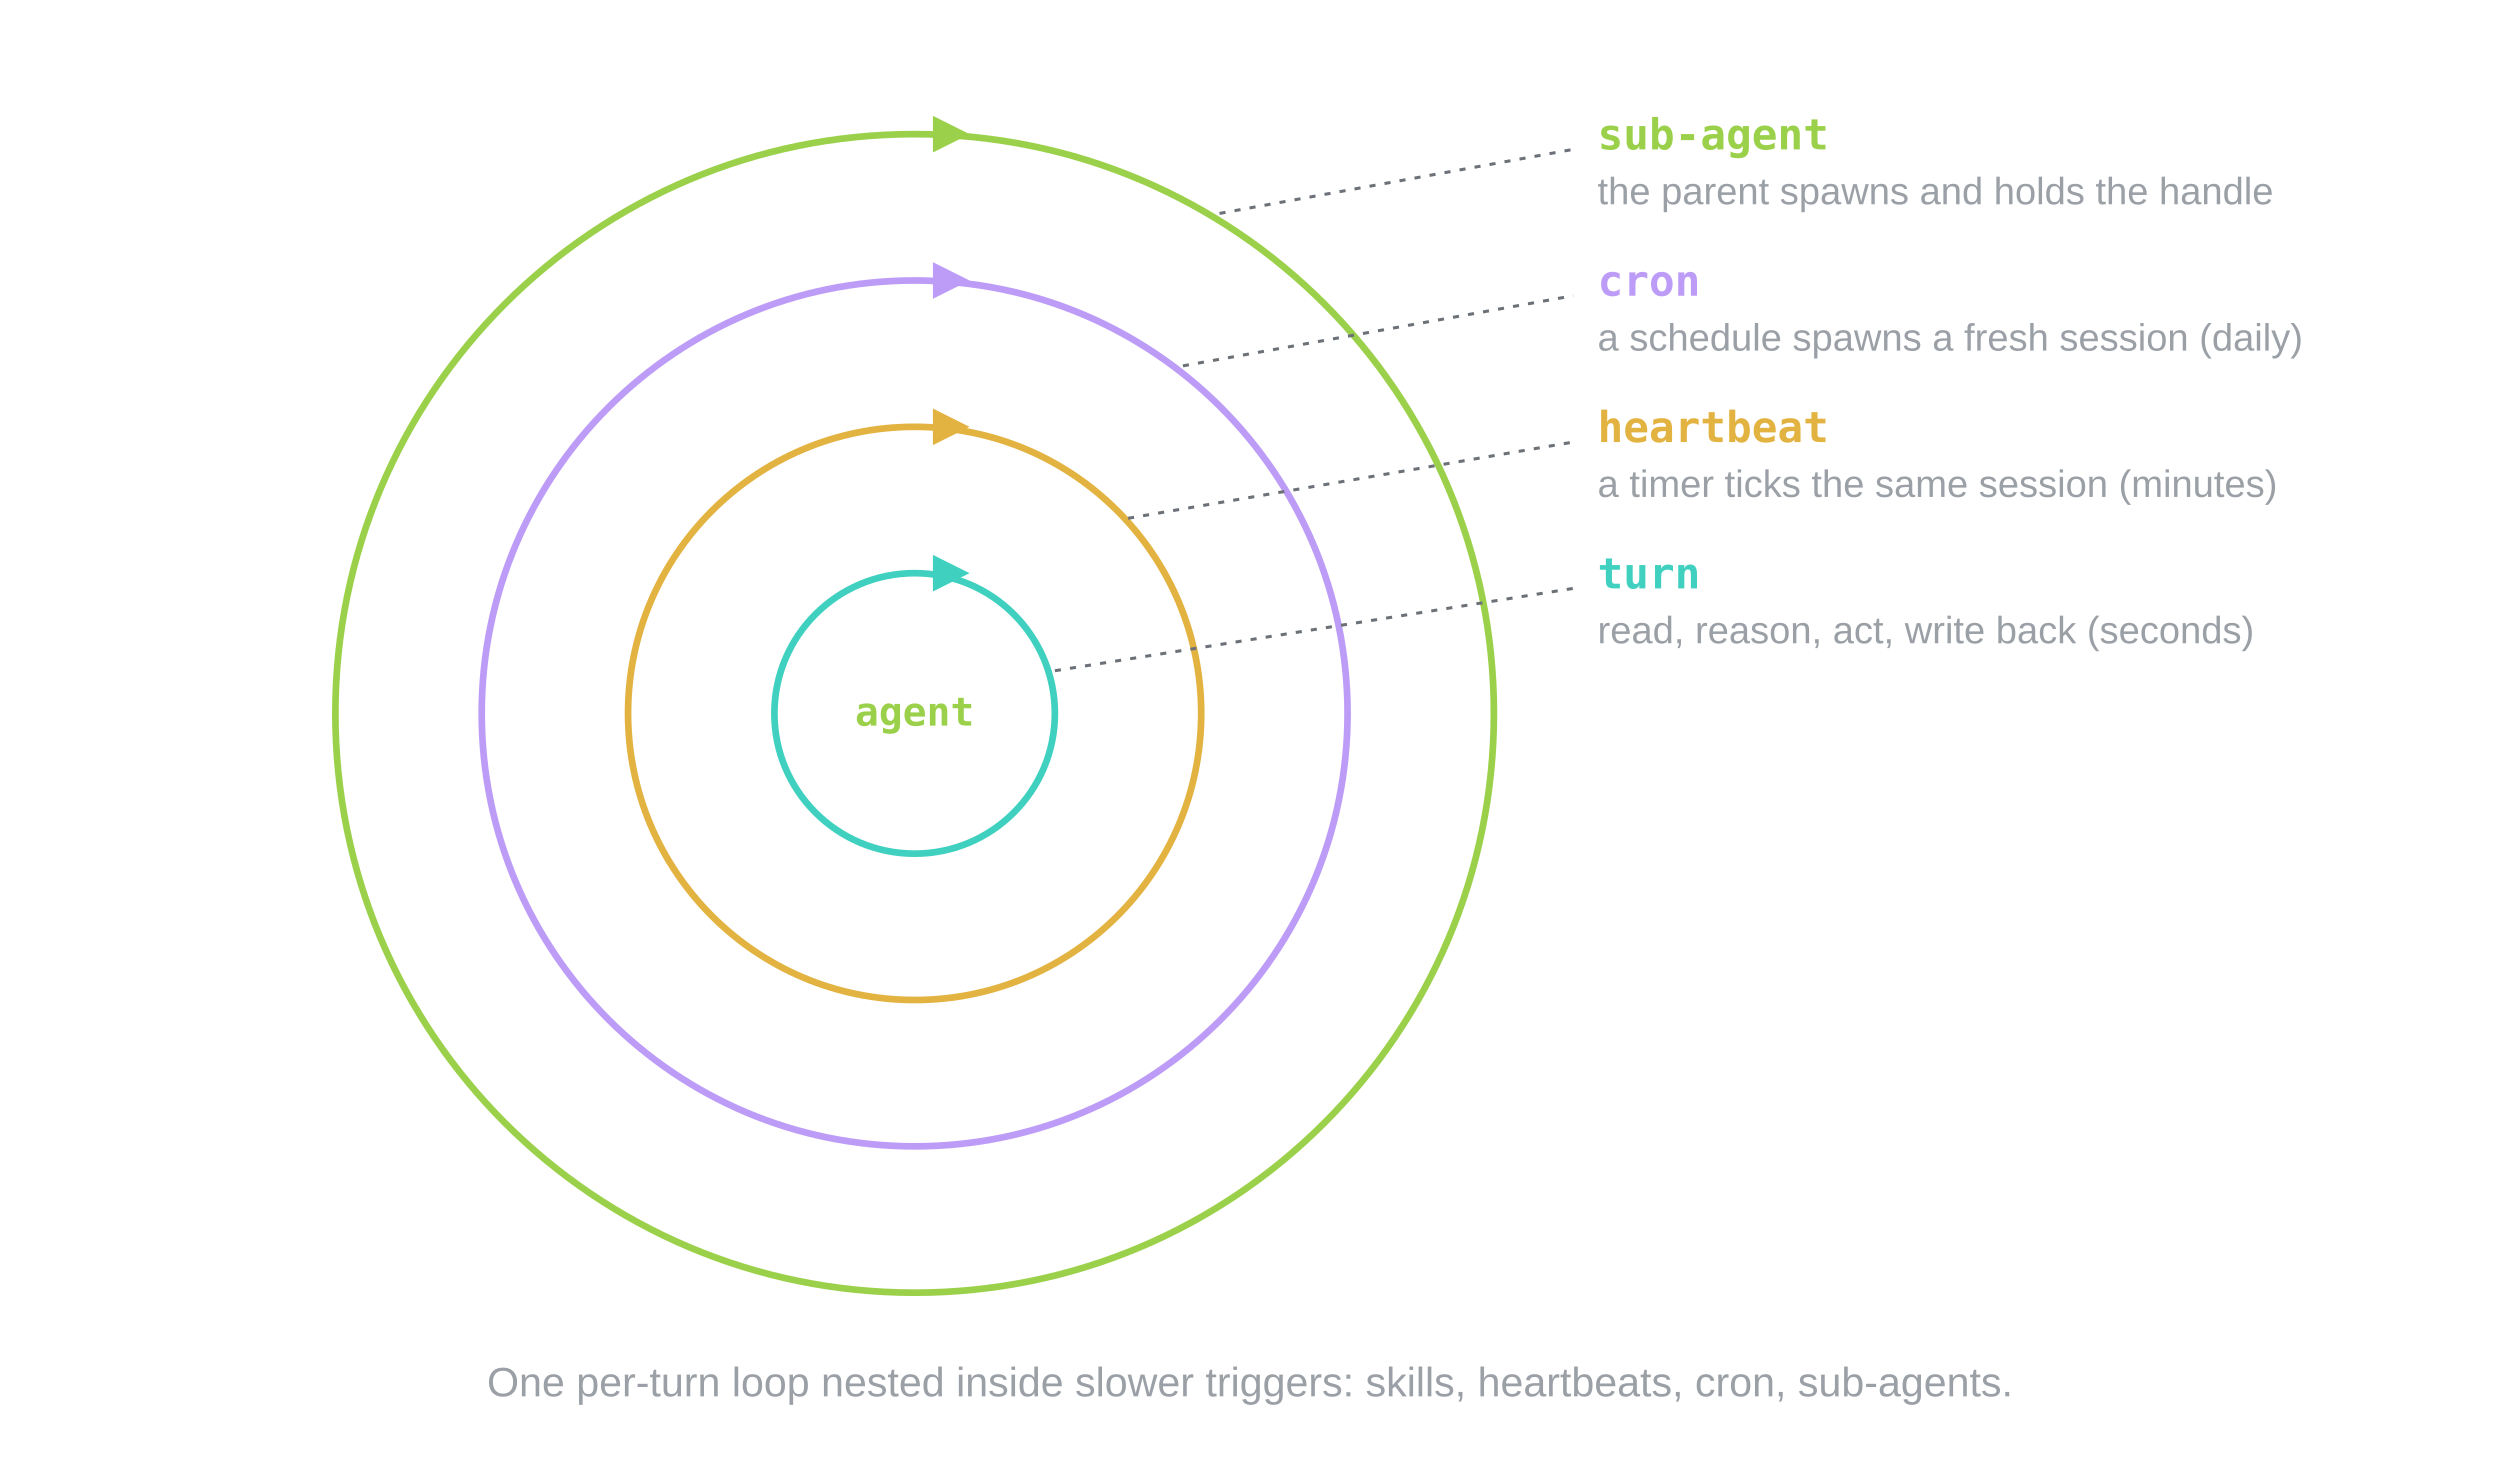
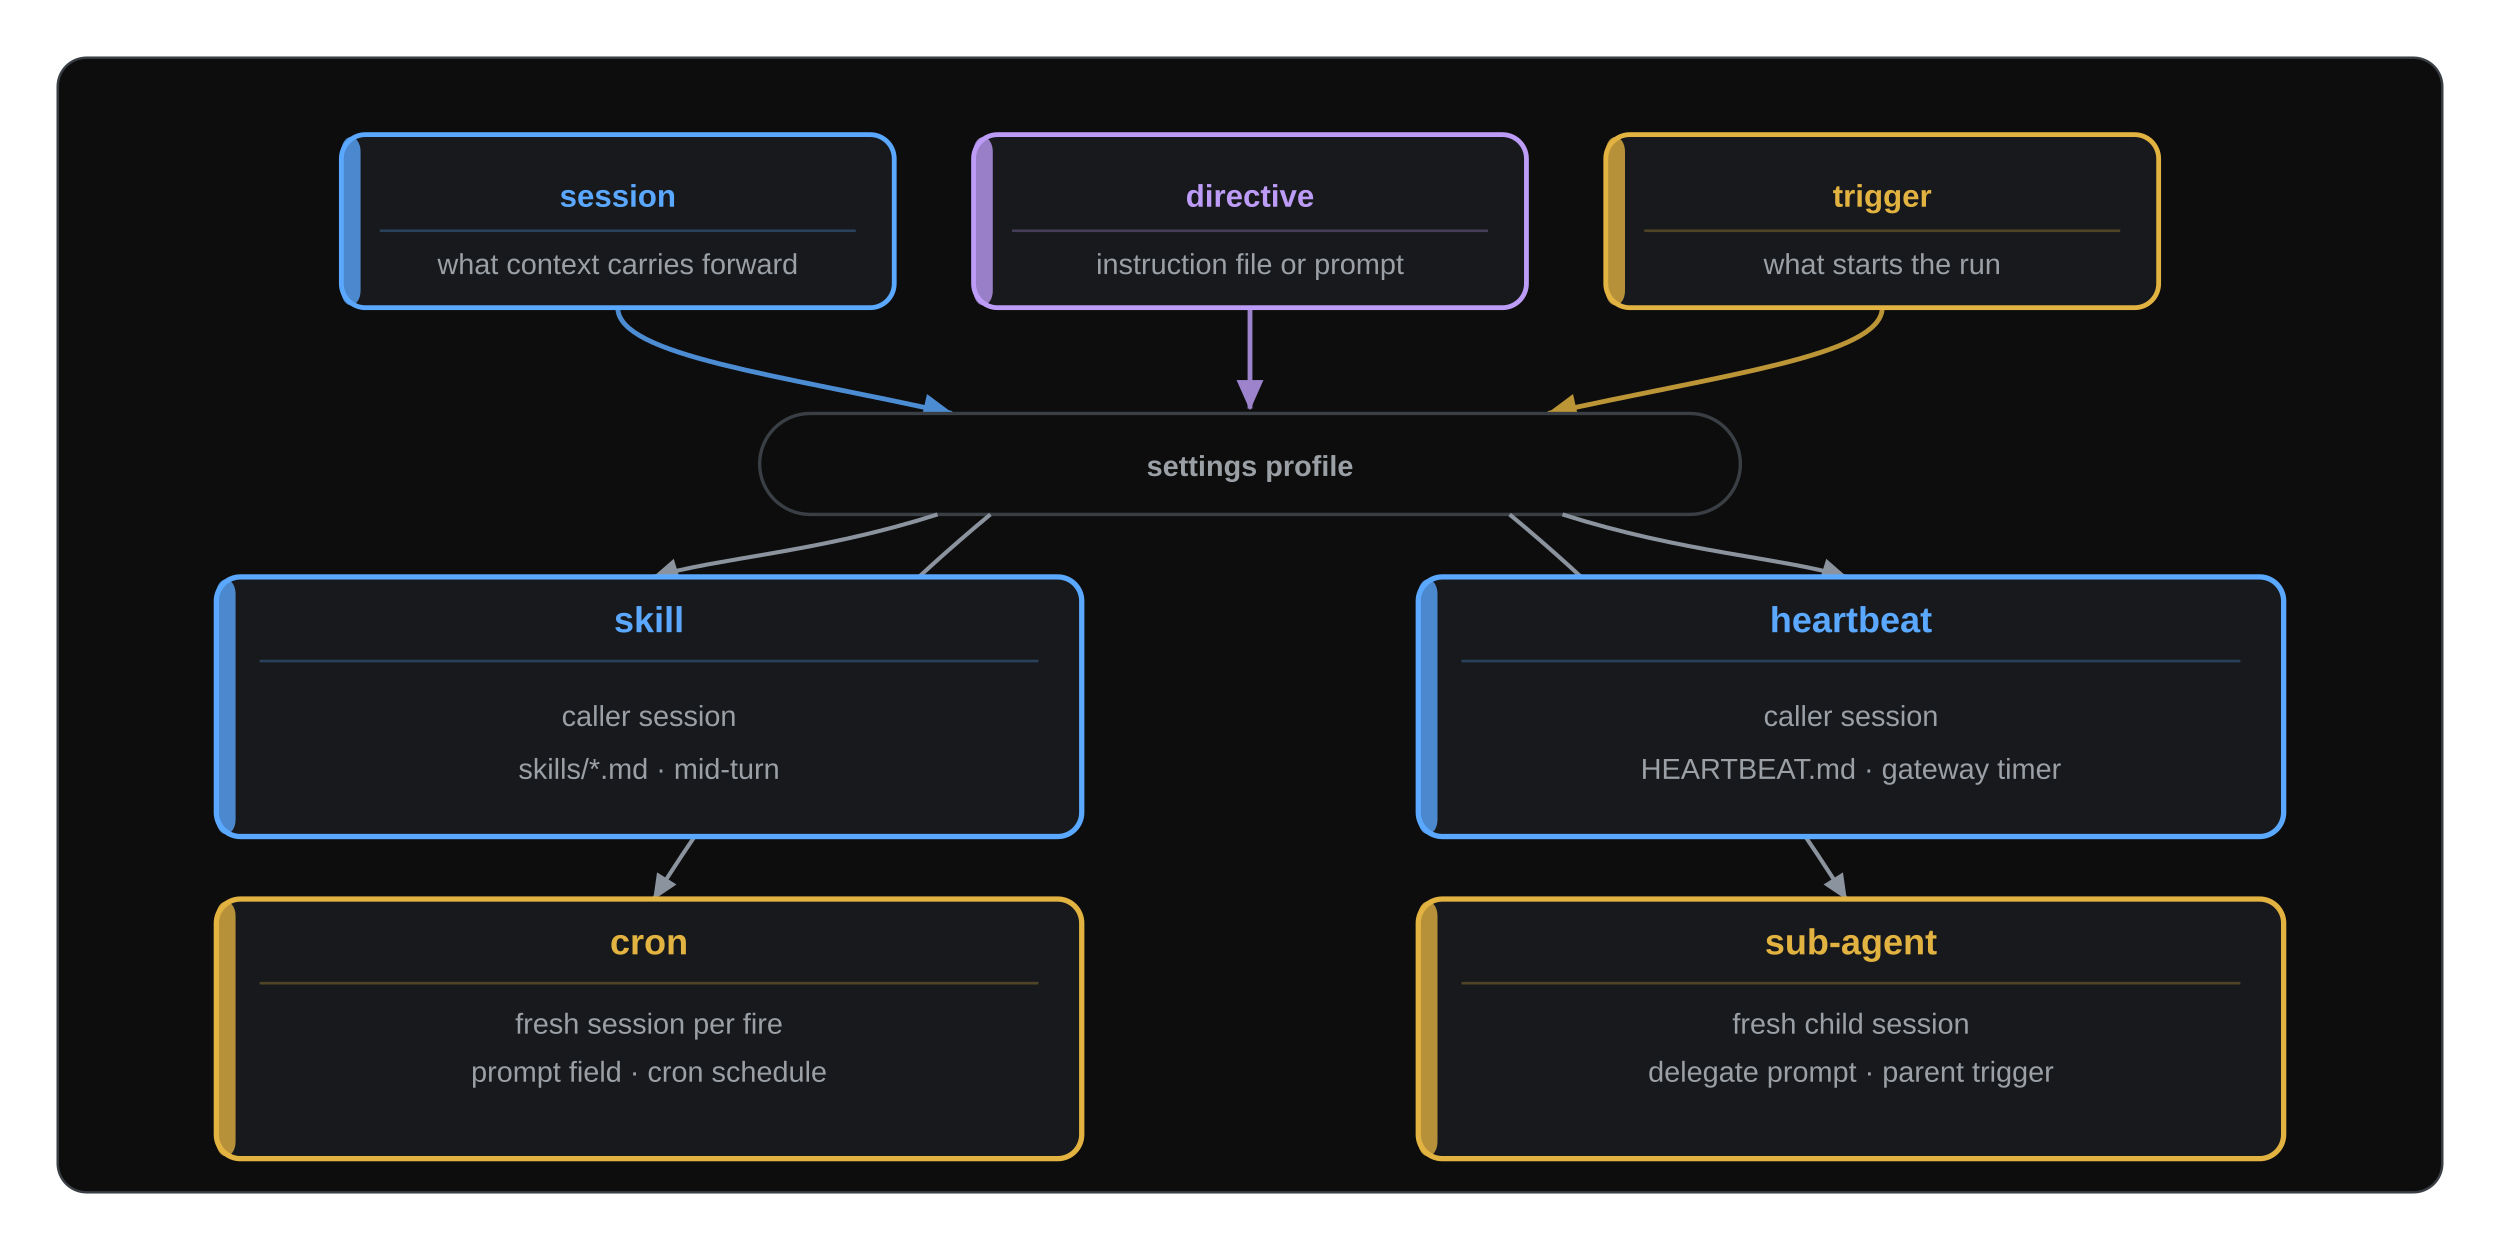
- <svg xmlns="http://www.w3.org/2000/svg" class="gfx-dark" viewBox="0 0 820 478" role="img" aria-label="A single per-turn loop sits nested inside slower triggers, where skills fire inside the turn while heartbeats, cron, and sub-agent spawns are the outer rhythms." preserveAspectRatio="xMidYMid meet" style="width:100%;height:auto;display:block;background:#0d0d0d;border:1px solid #2a2a2a;border-radius:8px;padding:14px;max-width:1040px;margin:1.5rem auto">
-   <circle cx="300" cy="234" r="190" fill="none" stroke="var(--gfx-green,#9bd14a)" stroke-width="2.2" />
-   <polygon points="306,38 306,50 318,44" fill="var(--gfx-green,#9bd14a)" />
-   <line x1="400" y1="70" x2="516" y2="49" stroke="var(--gfx-faint,#6b7177)" stroke-dasharray="2 3" />
-   <text x="524" y="49" font-family="ui-monospace, SFMono-Regular, Menlo, Consolas, monospace" font-size="14" fill="var(--gfx-green,#9bd14a)" font-weight="700">sub-agent</text>
-   <text x="524" y="67" font-family="Arial, 'Helvetica Neue', Helvetica, sans-serif" font-size="12.5" fill="var(--gfx-sub,#9aa0a6)">the parent spawns and holds the handle</text>
-   <circle cx="300" cy="234" r="142" fill="none" stroke="var(--gfx-purple,#bd9cf7)" stroke-width="2.2" />
-   <polygon points="306,86 306,98 318,92" fill="var(--gfx-purple,#bd9cf7)" />
-   <line x1="388" y1="120" x2="516" y2="97" stroke="var(--gfx-faint,#6b7177)" stroke-dasharray="2 3" />
-   <text x="524" y="97" font-family="ui-monospace, SFMono-Regular, Menlo, Consolas, monospace" font-size="14" fill="var(--gfx-purple,#bd9cf7)" font-weight="700">cron</text>
-   <text x="524" y="115" font-family="Arial, 'Helvetica Neue', Helvetica, sans-serif" font-size="12.5" fill="var(--gfx-sub,#9aa0a6)">a schedule spawns a fresh session (daily)</text>
-   <circle cx="300" cy="234" r="94" fill="none" stroke="var(--gfx-amber,#e3b341)" stroke-width="2.2" />
-   <polygon points="306,134 306,146 318,140" fill="var(--gfx-amber,#e3b341)" />
-   <line x1="370" y1="170" x2="516" y2="145" stroke="var(--gfx-faint,#6b7177)" stroke-dasharray="2 3" />
-   <text x="524" y="145" font-family="ui-monospace, SFMono-Regular, Menlo, Consolas, monospace" font-size="14" fill="var(--gfx-amber,#e3b341)" font-weight="700">heartbeat</text>
-   <text x="524" y="163" font-family="Arial, 'Helvetica Neue', Helvetica, sans-serif" font-size="12.5" fill="var(--gfx-sub,#9aa0a6)">a timer ticks the same session (minutes)</text>
-   <circle cx="300" cy="234" r="46" fill="none" stroke="var(--gfx-teal,#3fd0c0)" stroke-width="2.2" />
-   <polygon points="306,182 306,194 318,188" fill="var(--gfx-teal,#3fd0c0)" />
-   <line x1="346" y1="220" x2="516" y2="193" stroke="var(--gfx-faint,#6b7177)" stroke-dasharray="2 3" />
-   <text x="524" y="193" font-family="ui-monospace, SFMono-Regular, Menlo, Consolas, monospace" font-size="14" fill="var(--gfx-teal,#3fd0c0)" font-weight="700">turn</text>
-   <text x="524" y="211" font-family="Arial, 'Helvetica Neue', Helvetica, sans-serif" font-size="12.5" fill="var(--gfx-sub,#9aa0a6)">read, reason, act, write back (seconds)</text>
-   <text x="300" y="238" text-anchor="middle" font-family="ui-monospace, SFMono-Regular, Menlo, Consolas, monospace" font-size="13" font-weight="800" fill="var(--gfx-green,#9bd14a)">agent</text>
-   <text x="410" y="458" text-anchor="middle" font-size="13.5" font-family="Arial, 'Helvetica Neue', Helvetica, sans-serif" fill="var(--gfx-sub,#9aa0a6)">One per-turn loop nested inside slower triggers: skills, heartbeats, cron, sub-agents.</text>
+ <svg xmlns="http://www.w3.org/2000/svg" class="gfx-dark" viewBox="0 0 1040 520" role="img" aria-label="Skills, heartbeats, cron jobs, and sub-agents share three settings: session, directive, and trigger. Each mechanism starts the same agent loop with a different setting profile." preserveAspectRatio="xMidYMid meet" style="width:100%;height:auto;display:block;background:#0d0d0d;border:1px solid #2a2a2a;border-radius:8px;padding:14px;max-width:1040px;margin:1.5rem auto">
+   <defs>
+     <marker id="ao-arr" viewBox="0 0 10 10" refX="8.5" refY="5" markerWidth="7" markerHeight="7" orient="auto">
+       <path d="M0,1 L9,5 L0,9 Z" fill="var(--gfx-sub,#8b949e)" />
+     </marker>
+     <marker id="ao-arr-blue" viewBox="0 0 10 10" refX="8.5" refY="5" markerWidth="7" markerHeight="7" orient="auto">
+       <path d="M0,1 L9,5 L0,9 Z" fill="var(--gfx-blue,#5aa8ff)" />
+     </marker>
+     <marker id="ao-arr-purple" viewBox="0 0 10 10" refX="8.5" refY="5" markerWidth="7" markerHeight="7" orient="auto">
+       <path d="M0,1 L9,5 L0,9 Z" fill="var(--gfx-purple,#bd9cf7)" />
+     </marker>
+     <marker id="ao-arr-amber" viewBox="0 0 10 10" refX="8.5" refY="5" markerWidth="7" markerHeight="7" orient="auto">
+       <path d="M0,1 L9,5 L0,9 Z" fill="var(--gfx-amber,#e3b341)" />
+     </marker>
+   </defs>
+   <rect x="24" y="24" width="992" height="472" rx="12" fill="var(--gfx-bg,#0d0d0d)" stroke="var(--gfx-line,#3a3f45)" stroke-width="1" />
+   <g class="shared-knobs">
+     <rect x="142" y="56" width="230" height="72" rx="10" fill="var(--gfx-panel,#17191c)" stroke="var(--gfx-blue,#5aa8ff)" stroke-width="2" />
+     <rect x="142" y="57" width="8" height="70" rx="6" fill="var(--gfx-blue,#5aa8ff)" opacity="0.78" />
+     <text x="257" y="86" text-anchor="middle" font-family="Arial, 'Helvetica Neue', Helvetica, sans-serif" font-size="13" font-weight="800" fill="var(--gfx-blue,#5aa8ff)">session</text>
+     <path d="M 158 96 H 356" stroke="var(--gfx-blue,#5aa8ff)" stroke-width="1.1" opacity="0.28" />
+     <text x="257" y="114" text-anchor="middle" font-family="Arial, 'Helvetica Neue', Helvetica, sans-serif" font-size="12" fill="var(--gfx-sub,#9aa0a6)">what context carries forward</text>
+     <rect x="405" y="56" width="230" height="72" rx="10" fill="var(--gfx-panel,#17191c)" stroke="var(--gfx-purple,#bd9cf7)" stroke-width="2" />
+     <rect x="405" y="57" width="8" height="70" rx="6" fill="var(--gfx-purple,#bd9cf7)" opacity="0.78" />
+     <text x="520" y="86" text-anchor="middle" font-family="Arial, 'Helvetica Neue', Helvetica, sans-serif" font-size="13" font-weight="800" fill="var(--gfx-purple,#bd9cf7)">directive</text>
+     <path d="M 421 96 H 619" stroke="var(--gfx-purple,#bd9cf7)" stroke-width="1.1" opacity="0.28" />
+     <text x="520" y="114" text-anchor="middle" font-family="Arial, 'Helvetica Neue', Helvetica, sans-serif" font-size="12" fill="var(--gfx-sub,#9aa0a6)">instruction file or prompt</text>
+     <rect x="668" y="56" width="230" height="72" rx="10" fill="var(--gfx-panel,#17191c)" stroke="var(--gfx-amber,#e3b341)" stroke-width="2" />
+     <rect x="668" y="57" width="8" height="70" rx="6" fill="var(--gfx-amber,#e3b341)" opacity="0.78" />
+     <text x="783" y="86" text-anchor="middle" font-family="Arial, 'Helvetica Neue', Helvetica, sans-serif" font-size="13" font-weight="800" fill="var(--gfx-amber,#e3b341)">trigger</text>
+     <path d="M 684 96 H 882" stroke="var(--gfx-amber,#e3b341)" stroke-width="1.1" opacity="0.28" />
+     <text x="783" y="114" text-anchor="middle" font-family="Arial, 'Helvetica Neue', Helvetica, sans-serif" font-size="12" fill="var(--gfx-sub,#9aa0a6)">what starts the run</text>
+   </g>
+   <path d="M 257 128 C 257 148, 325 156, 396 172" fill="none" stroke="var(--gfx-blue,#5aa8ff)" stroke-width="2" marker-end="url(#ao-arr-blue)" opacity="0.82" />
+   <path d="M 520 128 L 520 170" fill="none" stroke="var(--gfx-purple,#bd9cf7)" stroke-width="2" marker-end="url(#ao-arr-purple)" opacity="0.82" />
+   <path d="M 783 128 C 783 148, 715 156, 644 172" fill="none" stroke="var(--gfx-amber,#e3b341)" stroke-width="2" marker-end="url(#ao-arr-amber)" opacity="0.82" />
+   <rect x="316" y="172" width="408" height="42" rx="21" fill="var(--gfx-bg,#0d0d0d)" stroke="var(--gfx-line,#3a3f45)" stroke-width="1.4" />
+   <text x="520" y="198" text-anchor="middle" font-family="Arial, 'Helvetica Neue', Helvetica, sans-serif" font-size="12" font-weight="700" fill="var(--gfx-sub,#9aa0a6)">settings profile</text>
+   <path d="M 390 214 C 340 230, 298 232, 272 240" stroke="var(--gfx-sub,#8b949e)" stroke-width="1.7" fill="none" marker-end="url(#ao-arr)" />
+   <path d="M 650 214 C 700 230, 742 232, 768 240" stroke="var(--gfx-sub,#8b949e)" stroke-width="1.7" fill="none" marker-end="url(#ao-arr)" />
+   <path d="M 412 214 C 342 272, 302 326, 272 374" stroke="var(--gfx-sub,#8b949e)" stroke-width="1.7" fill="none" marker-end="url(#ao-arr)" />
+   <path d="M 628 214 C 698 272, 738 326, 768 374" stroke="var(--gfx-sub,#8b949e)" stroke-width="1.7" fill="none" marker-end="url(#ao-arr)" />
+   <g class="mechanisms">
+     <rect x="90" y="240" width="360" height="108" rx="10" fill="var(--gfx-panel,#17191c)" stroke="var(--gfx-blue,#5aa8ff)" stroke-width="2.2" />
+     <rect x="90" y="241" width="8" height="106" rx="6" fill="var(--gfx-blue,#5aa8ff)" opacity="0.78" />
+     <g class="card-copy">
+       <text x="270" y="263" text-anchor="middle" font-family="Arial, 'Helvetica Neue', Helvetica, sans-serif" font-size="15" font-weight="800" fill="var(--gfx-blue,#5aa8ff)">skill</text>
+       <path d="M 108 275 H 432" stroke="var(--gfx-blue,#5aa8ff)" stroke-width="1.1" opacity="0.28" />
+       <text x="270" y="302" text-anchor="middle" font-family="Arial, 'Helvetica Neue', Helvetica, sans-serif" font-size="12" fill="var(--gfx-sub,#9aa0a6)">caller session</text>
+       <text x="270" y="324" text-anchor="middle" font-family="Arial, 'Helvetica Neue', Helvetica, sans-serif" font-size="12" fill="var(--gfx-sub,#9aa0a6)">skills/*.md · mid-turn</text>
+     </g>
+     <rect x="590" y="240" width="360" height="108" rx="10" fill="var(--gfx-panel,#17191c)" stroke="var(--gfx-blue,#5aa8ff)" stroke-width="2.2" />
+     <rect x="590" y="241" width="8" height="106" rx="6" fill="var(--gfx-blue,#5aa8ff)" opacity="0.78" />
+     <g class="card-copy">
+       <text x="770" y="263" text-anchor="middle" font-family="Arial, 'Helvetica Neue', Helvetica, sans-serif" font-size="15" font-weight="800" fill="var(--gfx-blue,#5aa8ff)">heartbeat</text>
+       <path d="M 608 275 H 932" stroke="var(--gfx-blue,#5aa8ff)" stroke-width="1.1" opacity="0.28" />
+       <text x="770" y="302" text-anchor="middle" font-family="Arial, 'Helvetica Neue', Helvetica, sans-serif" font-size="12" fill="var(--gfx-sub,#9aa0a6)">caller session</text>
+       <text x="770" y="324" text-anchor="middle" font-family="Arial, 'Helvetica Neue', Helvetica, sans-serif" font-size="12" fill="var(--gfx-sub,#9aa0a6)">HEARTBEAT.md · gateway timer</text>
+     </g>
+     <rect x="90" y="374" width="360" height="108" rx="10" fill="var(--gfx-panel,#17191c)" stroke="var(--gfx-amber,#e3b341)" stroke-width="2.2" />
+     <rect x="90" y="375" width="8" height="106" rx="6" fill="var(--gfx-amber,#e3b341)" opacity="0.78" />
+     <g class="card-copy">
+       <text x="270" y="397" text-anchor="middle" font-family="Arial, 'Helvetica Neue', Helvetica, sans-serif" font-size="15" font-weight="800" fill="var(--gfx-amber,#e3b341)">cron</text>
+       <path d="M 108 409 H 432" stroke="var(--gfx-amber,#e3b341)" stroke-width="1.1" opacity="0.28" />
+       <text x="270" y="430" text-anchor="middle" font-family="Arial, 'Helvetica Neue', Helvetica, sans-serif" font-size="12" fill="var(--gfx-sub,#9aa0a6)">fresh session per fire</text>
+       <text x="270" y="450" text-anchor="middle" font-family="Arial, 'Helvetica Neue', Helvetica, sans-serif" font-size="12" fill="var(--gfx-sub,#9aa0a6)">prompt field · cron schedule</text>
+     </g>
+     <rect x="590" y="374" width="360" height="108" rx="10" fill="var(--gfx-panel,#17191c)" stroke="var(--gfx-amber,#e3b341)" stroke-width="2.2" />
+     <rect x="590" y="375" width="8" height="106" rx="6" fill="var(--gfx-amber,#e3b341)" opacity="0.78" />
+     <g class="card-copy">
+       <text x="770" y="397" text-anchor="middle" font-family="Arial, 'Helvetica Neue', Helvetica, sans-serif" font-size="15" font-weight="800" fill="var(--gfx-amber,#e3b341)">sub-agent</text>
+       <path d="M 608 409 H 932" stroke="var(--gfx-amber,#e3b341)" stroke-width="1.1" opacity="0.28" />
+       <text x="770" y="430" text-anchor="middle" font-family="Arial, 'Helvetica Neue', Helvetica, sans-serif" font-size="12" fill="var(--gfx-sub,#9aa0a6)">fresh child session</text>
+       <text x="770" y="450" text-anchor="middle" font-family="Arial, 'Helvetica Neue', Helvetica, sans-serif" font-size="12" fill="var(--gfx-sub,#9aa0a6)">delegate prompt · parent trigger</text>
+     </g>
+   </g>
</svg>
